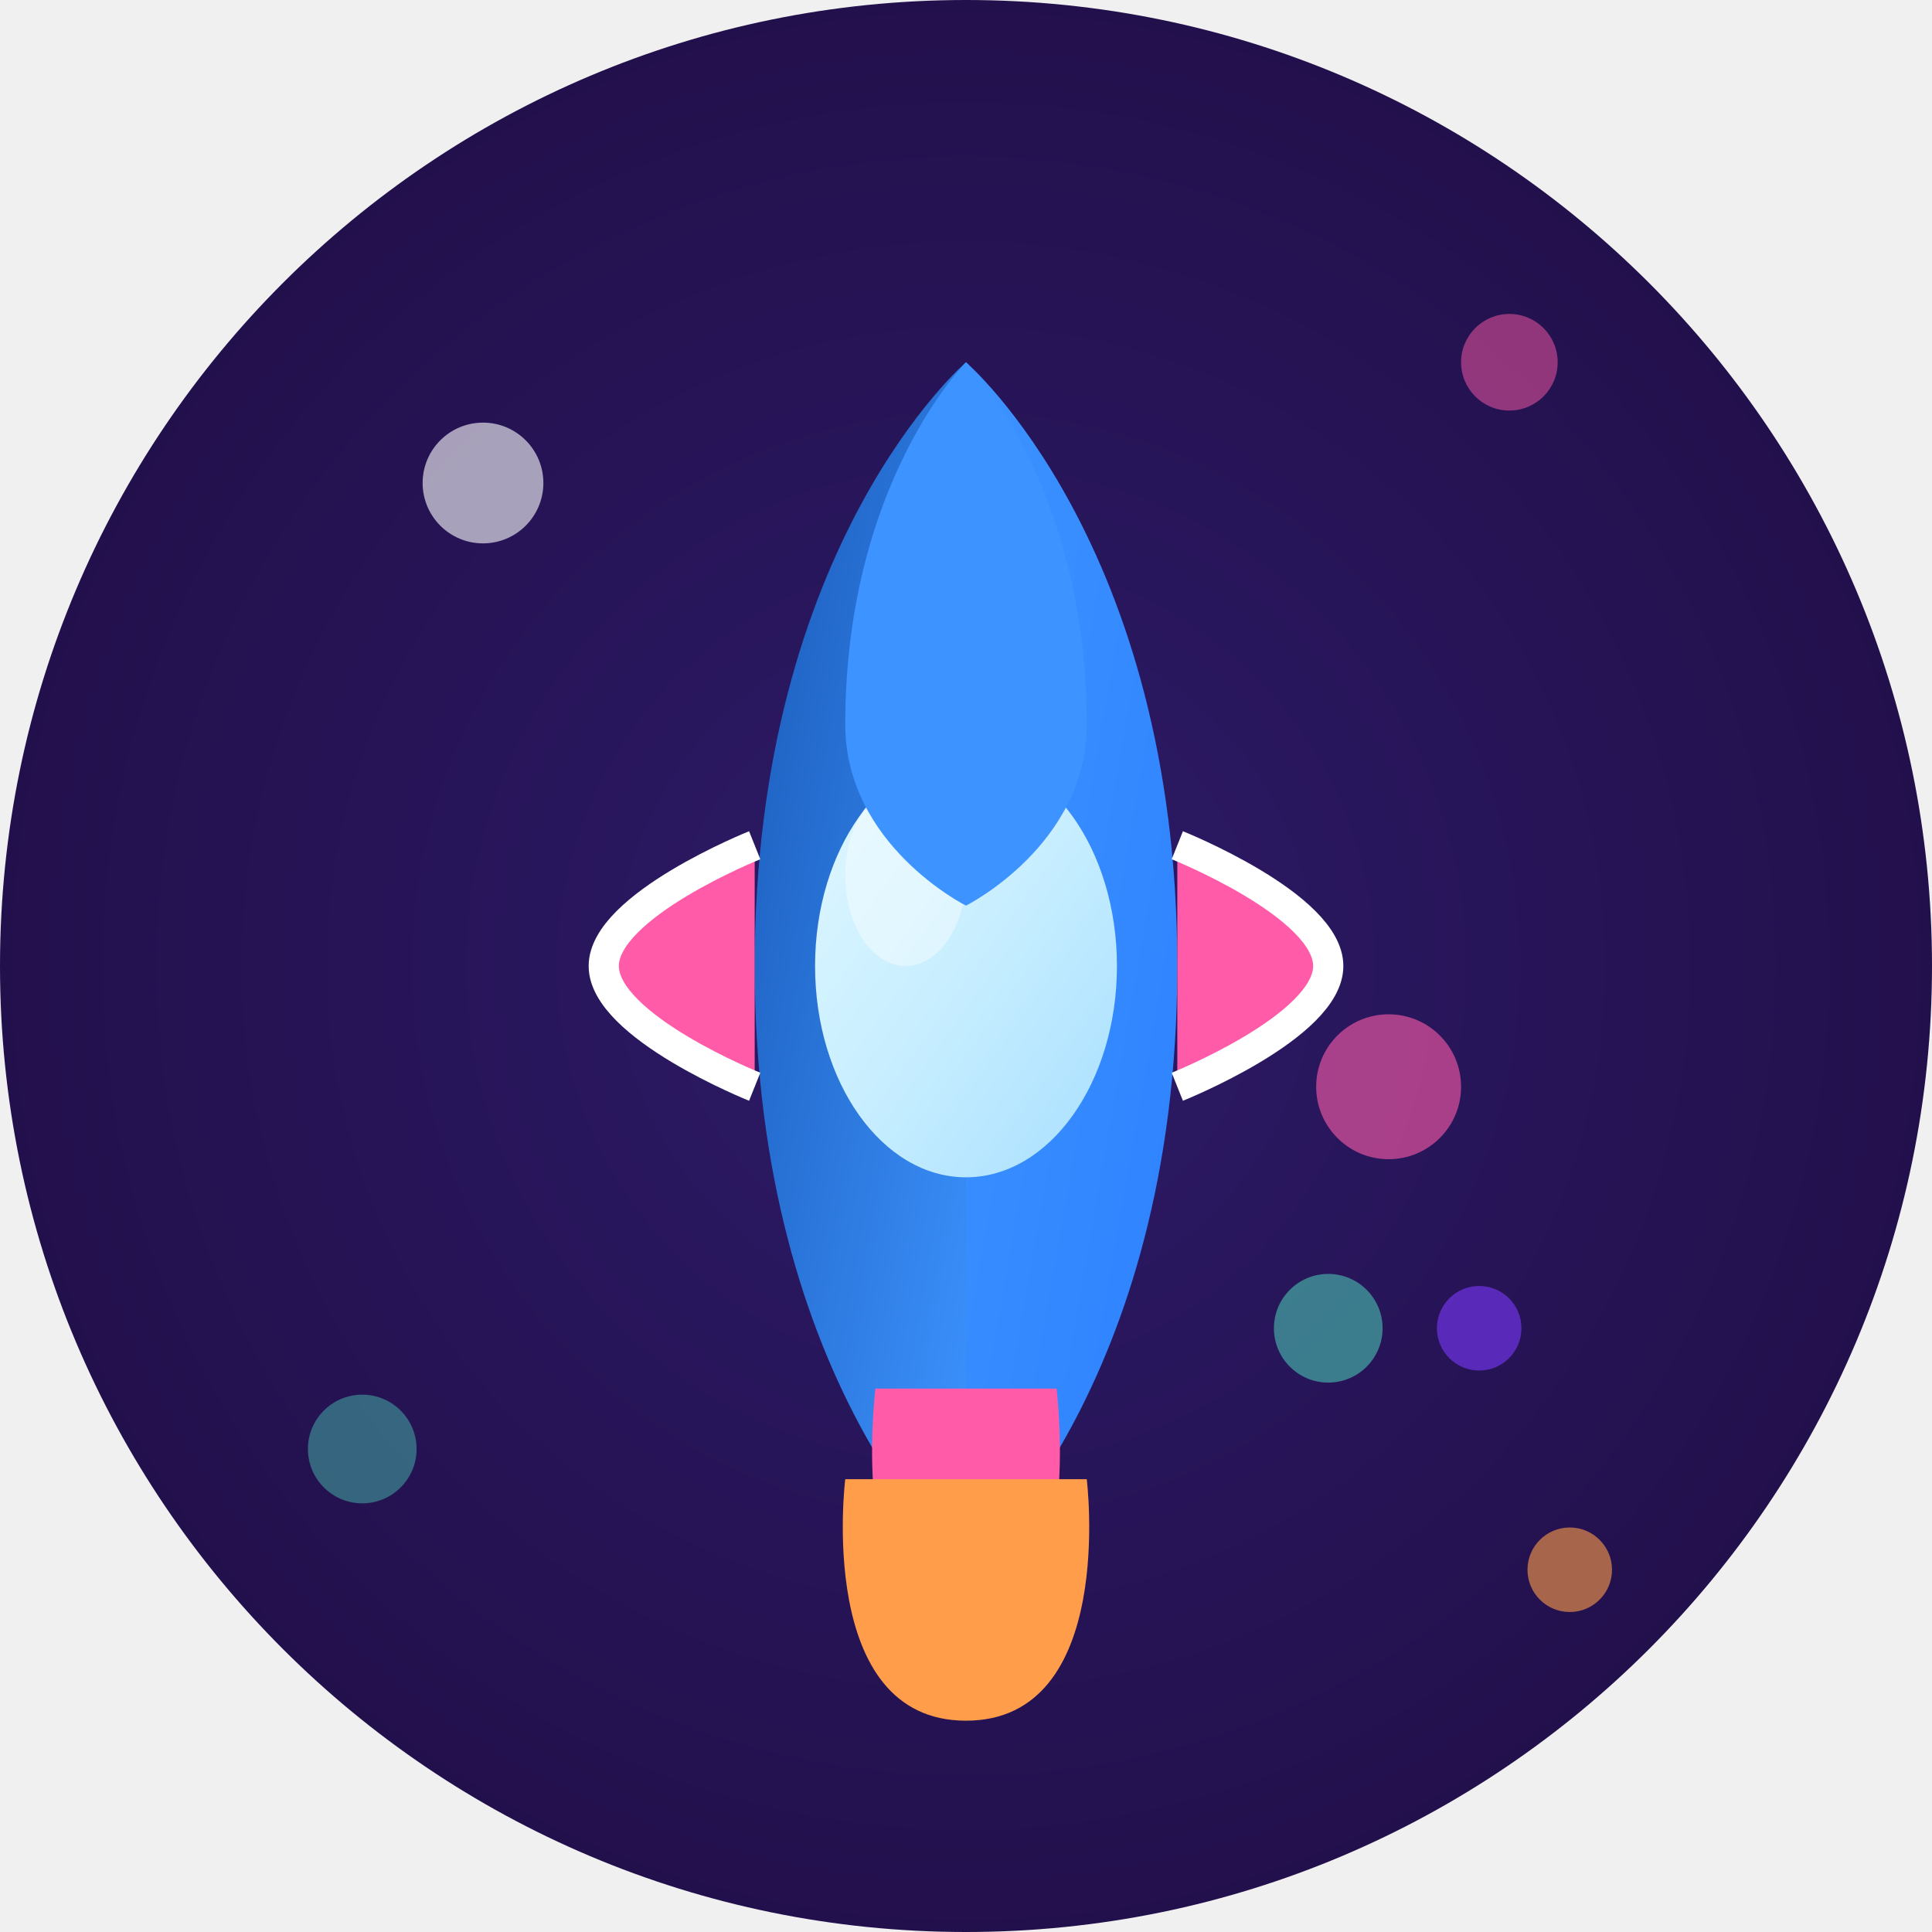
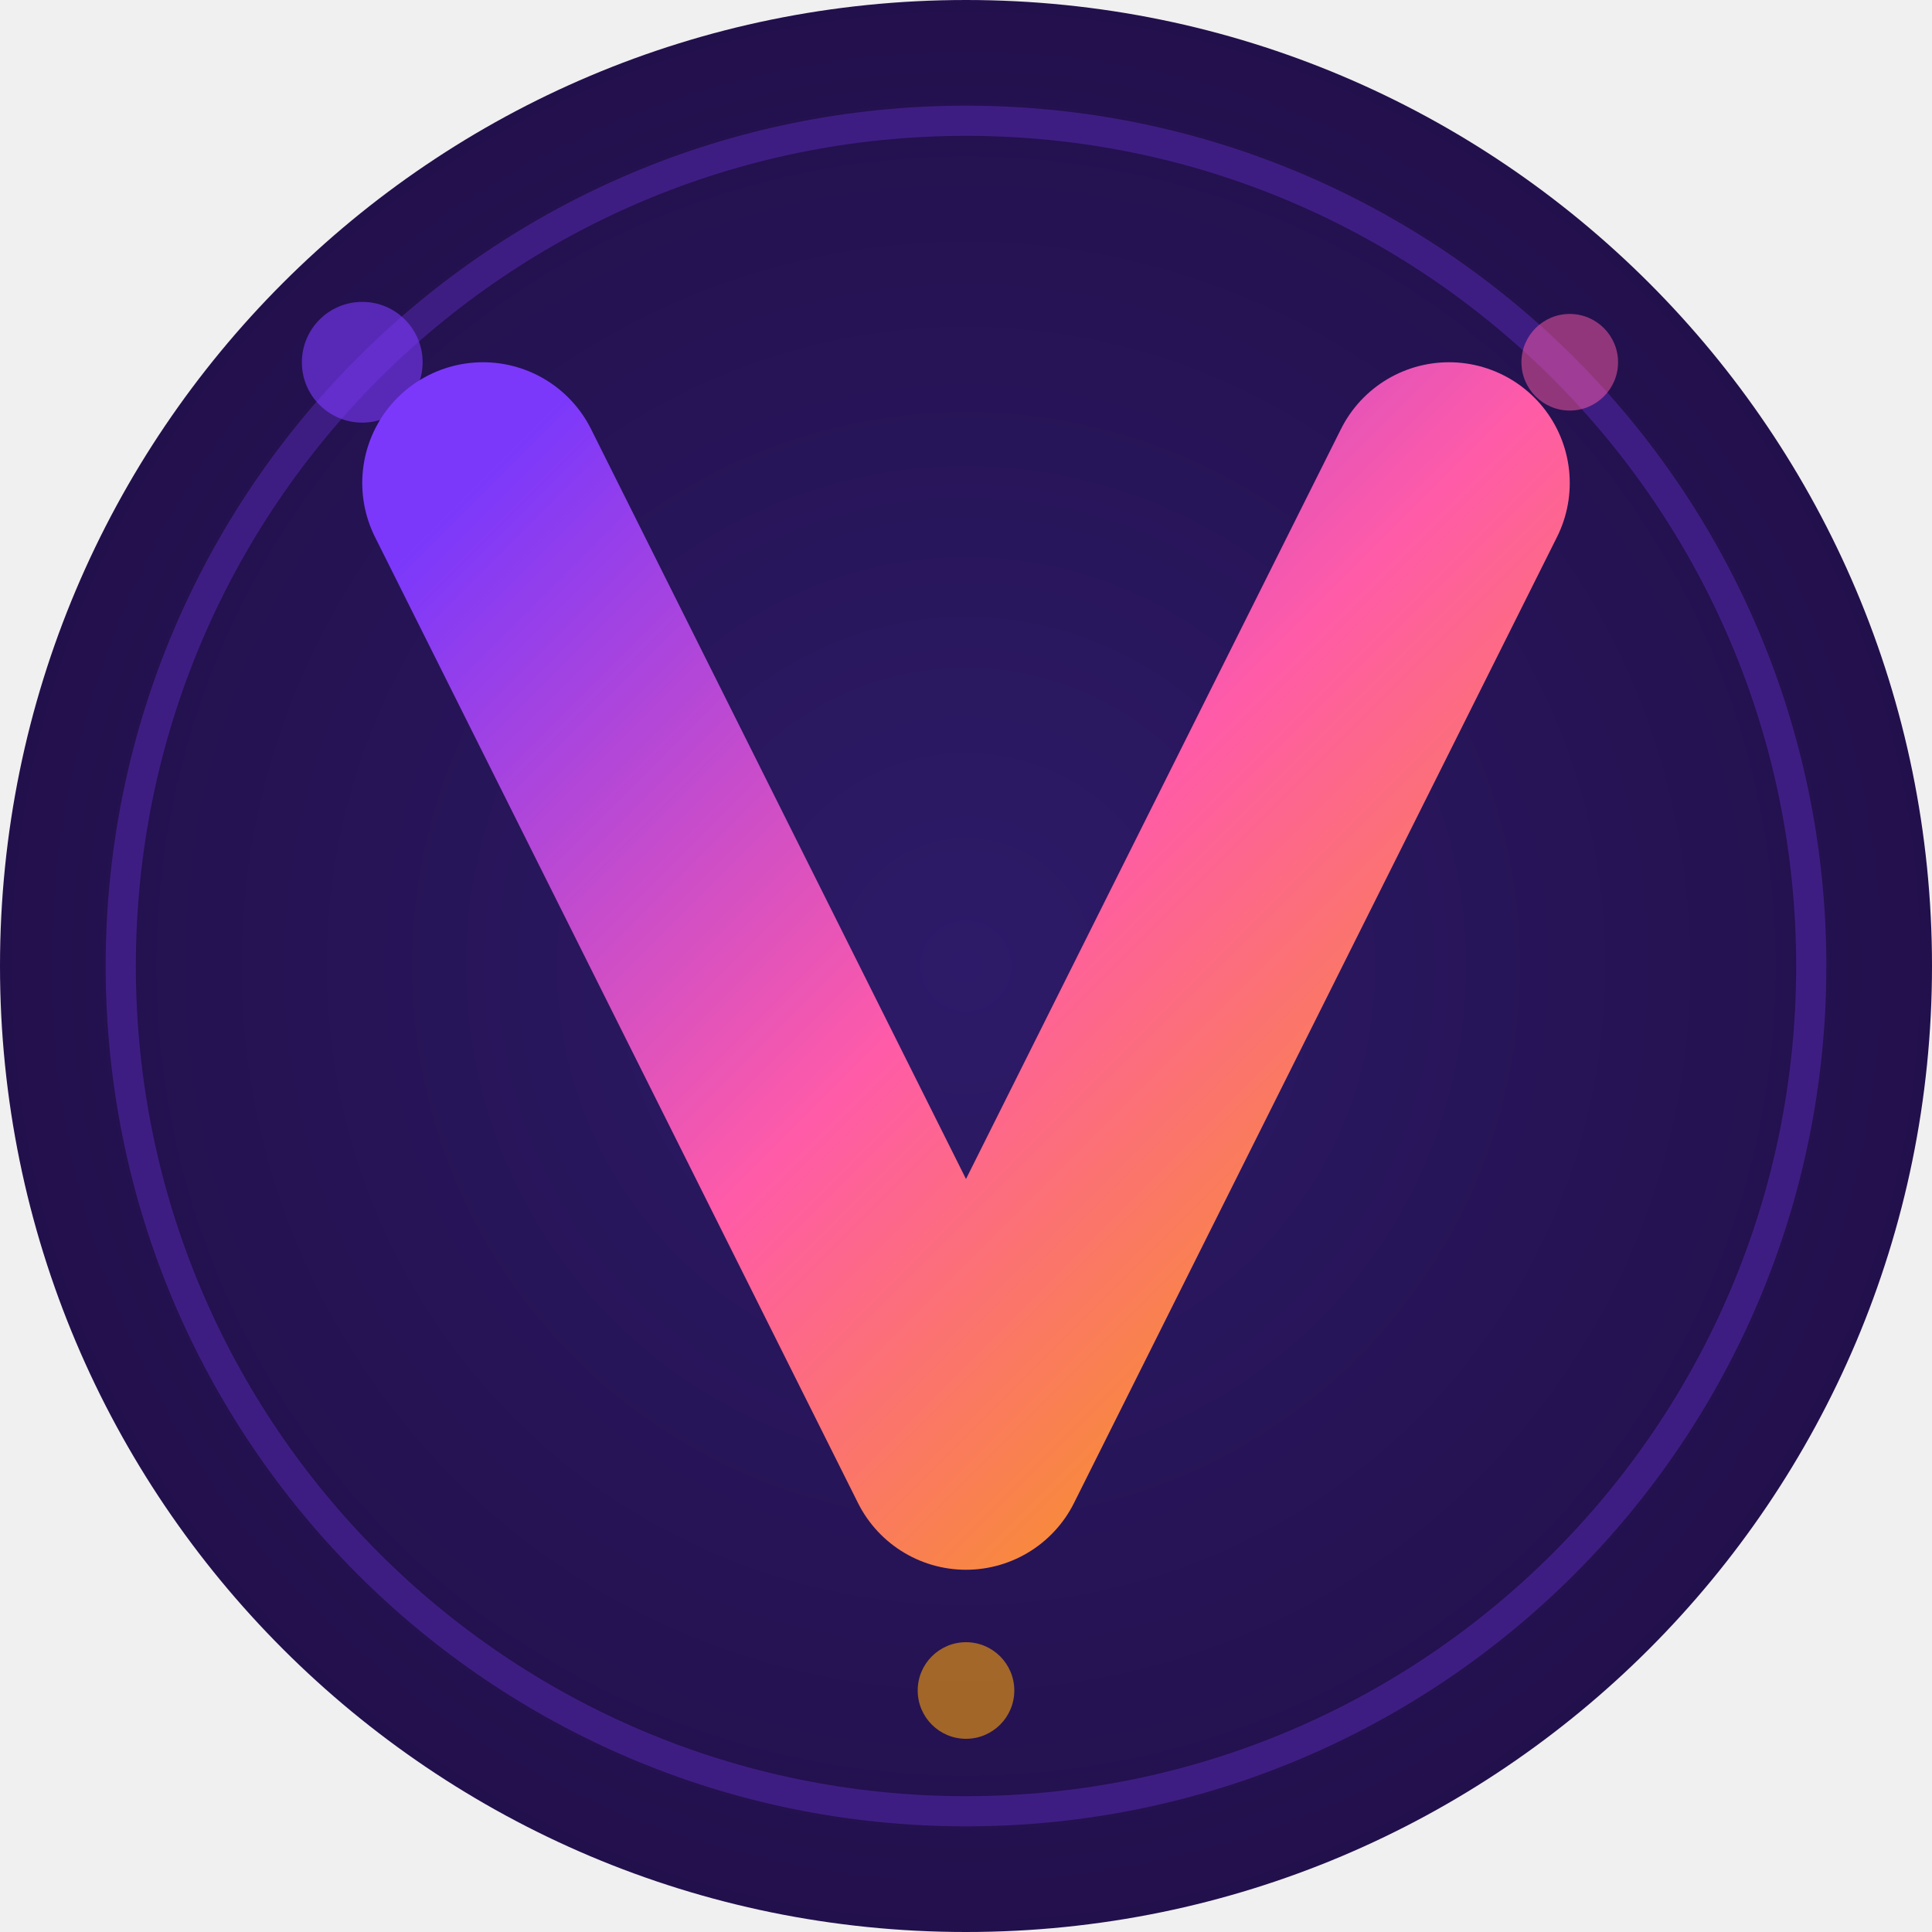
<svg xmlns="http://www.w3.org/2000/svg" width="32" height="32" viewBox="0 0 32 32" fill="none">
  <defs>
    <radialGradient id="bg-gradient" cx="50%" cy="50%" r="70%">
      <stop offset="0%" style="stop-color:#2D1B69;stop-opacity:1" />
      <stop offset="100%" style="stop-color:#1E0B40;stop-opacity:1" />
    </radialGradient>
-     <linearGradient id="rocket-left" x1="0%" y1="0%" x2="100%" y2="100%">
-       <stop offset="0%" style="stop-color:#1A5BB9;stop-opacity:1" />
-       <stop offset="100%" style="stop-color:#3D93FF;stop-opacity:1" />
-     </linearGradient>
-     <linearGradient id="rocket-right" x1="0%" y1="0%" x2="100%" y2="100%">
-       <stop offset="0%" style="stop-color:#3D93FF;stop-opacity:1" />
-       <stop offset="100%" style="stop-color:#2D81FF;stop-opacity:1" />
-     </linearGradient>
-     <linearGradient id="window-gradient" x1="0%" y1="0%" x2="100%" y2="100%">
-       <stop offset="0%" style="stop-color:#E0F7FF;stop-opacity:1" />
-       <stop offset="50%" style="stop-color:#C7EEFF;stop-opacity:1" />
-       <stop offset="100%" style="stop-color:#A8DFFF;stop-opacity:1" />
+     <linearGradient id="v-gradient" x1="0%" y1="0%" x2="100%" y2="100%">
+       <stop offset="0%" style="stop-color:#7B38FB;stop-opacity:1" />
+       <stop offset="50%" style="stop-color:#FF5BA8;stop-opacity:1" />
+       <stop offset="100%" style="stop-color:#F59E0B;stop-opacity:1" />
    </linearGradient>
  </defs>
  <circle cx="16" cy="16" r="16" fill="url(#bg-gradient)" />
-   <circle cx="8" cy="8" r="1" fill="white" opacity="0.6" />
-   <circle cx="25" cy="6" r="0.8" fill="#FF5BA8" opacity="0.5" />
-   <circle cx="6" cy="24" r="0.9" fill="#50E3C2" opacity="0.4" />
-   <circle cx="26" cy="26" r="0.7" fill="#FF9D4A" opacity="0.6" />
-   <path d="M16 6C16 6 12.5 9 12.5 16C12.5 23 16 26 16 26Z" fill="url(#rocket-left)" />
-   <path d="M16 6C16 6 19.5 9 19.5 16C19.5 23 16 26 16 26Z" fill="url(#rocket-right)" />
-   <ellipse cx="16" cy="16" rx="2.5" ry="3.5" fill="url(#window-gradient)" />
-   <ellipse cx="15" cy="14.5" rx="1" ry="1.5" fill="white" fill-opacity="0.4" />
-   <path d="M12.5 14C12.5 14 10 15 10 16C10 17 12.5 18 12.5 18" fill="#FF5BA8" stroke="white" stroke-width="0.5" />
-   <path d="M19.5 14C19.5 14 22 15 22 16C22 17 19.5 18 19.5 18" fill="#FF5BA8" stroke="white" stroke-width="0.5" />
-   <path d="M16 6C16 6 14 8 14 12C14 14 16 15 16 15C16 15 18 14 18 12C18 8 16 6 16 6Z" fill="#3D93FF" />
-   <path d="M14.5 23C14.5 23 14 27 16 27C18 27 17.5 23 17.5 23H14.5Z" fill="#FF5BA8" />
-   <path d="M14 24.5C14 24.5 13.5 28.5 16 28.5C18.5 28.5 18 24.5 18 24.5H14Z" fill="#FF9D4A" />
-   <circle cx="23" cy="18" r="1.2" fill="#FF5BA8" opacity="0.6" />
-   <circle cx="22" cy="22" r="0.9" fill="#50E3C2" opacity="0.5" />
-   <circle cx="24.5" cy="22" r="0.7" fill="#7B38FB" opacity="0.6" />
+   <circle cx="16" cy="16" r="14" fill="none" stroke="#7B38FB" stroke-width="0.5" opacity="0.3" />
+   <path d="M8 8L16 24L24 8" stroke="url(#v-gradient)" stroke-width="4" stroke-linecap="round" stroke-linejoin="round" fill="none" />
+   <circle cx="6" cy="6" r="1" fill="#7B38FB" opacity="0.6" />
+   <circle cx="26" cy="6" r="0.8" fill="#FF5BA8" opacity="0.5" />
+   <circle cx="16" cy="28" r="0.8" fill="#F59E0B" opacity="0.6" />
</svg>
